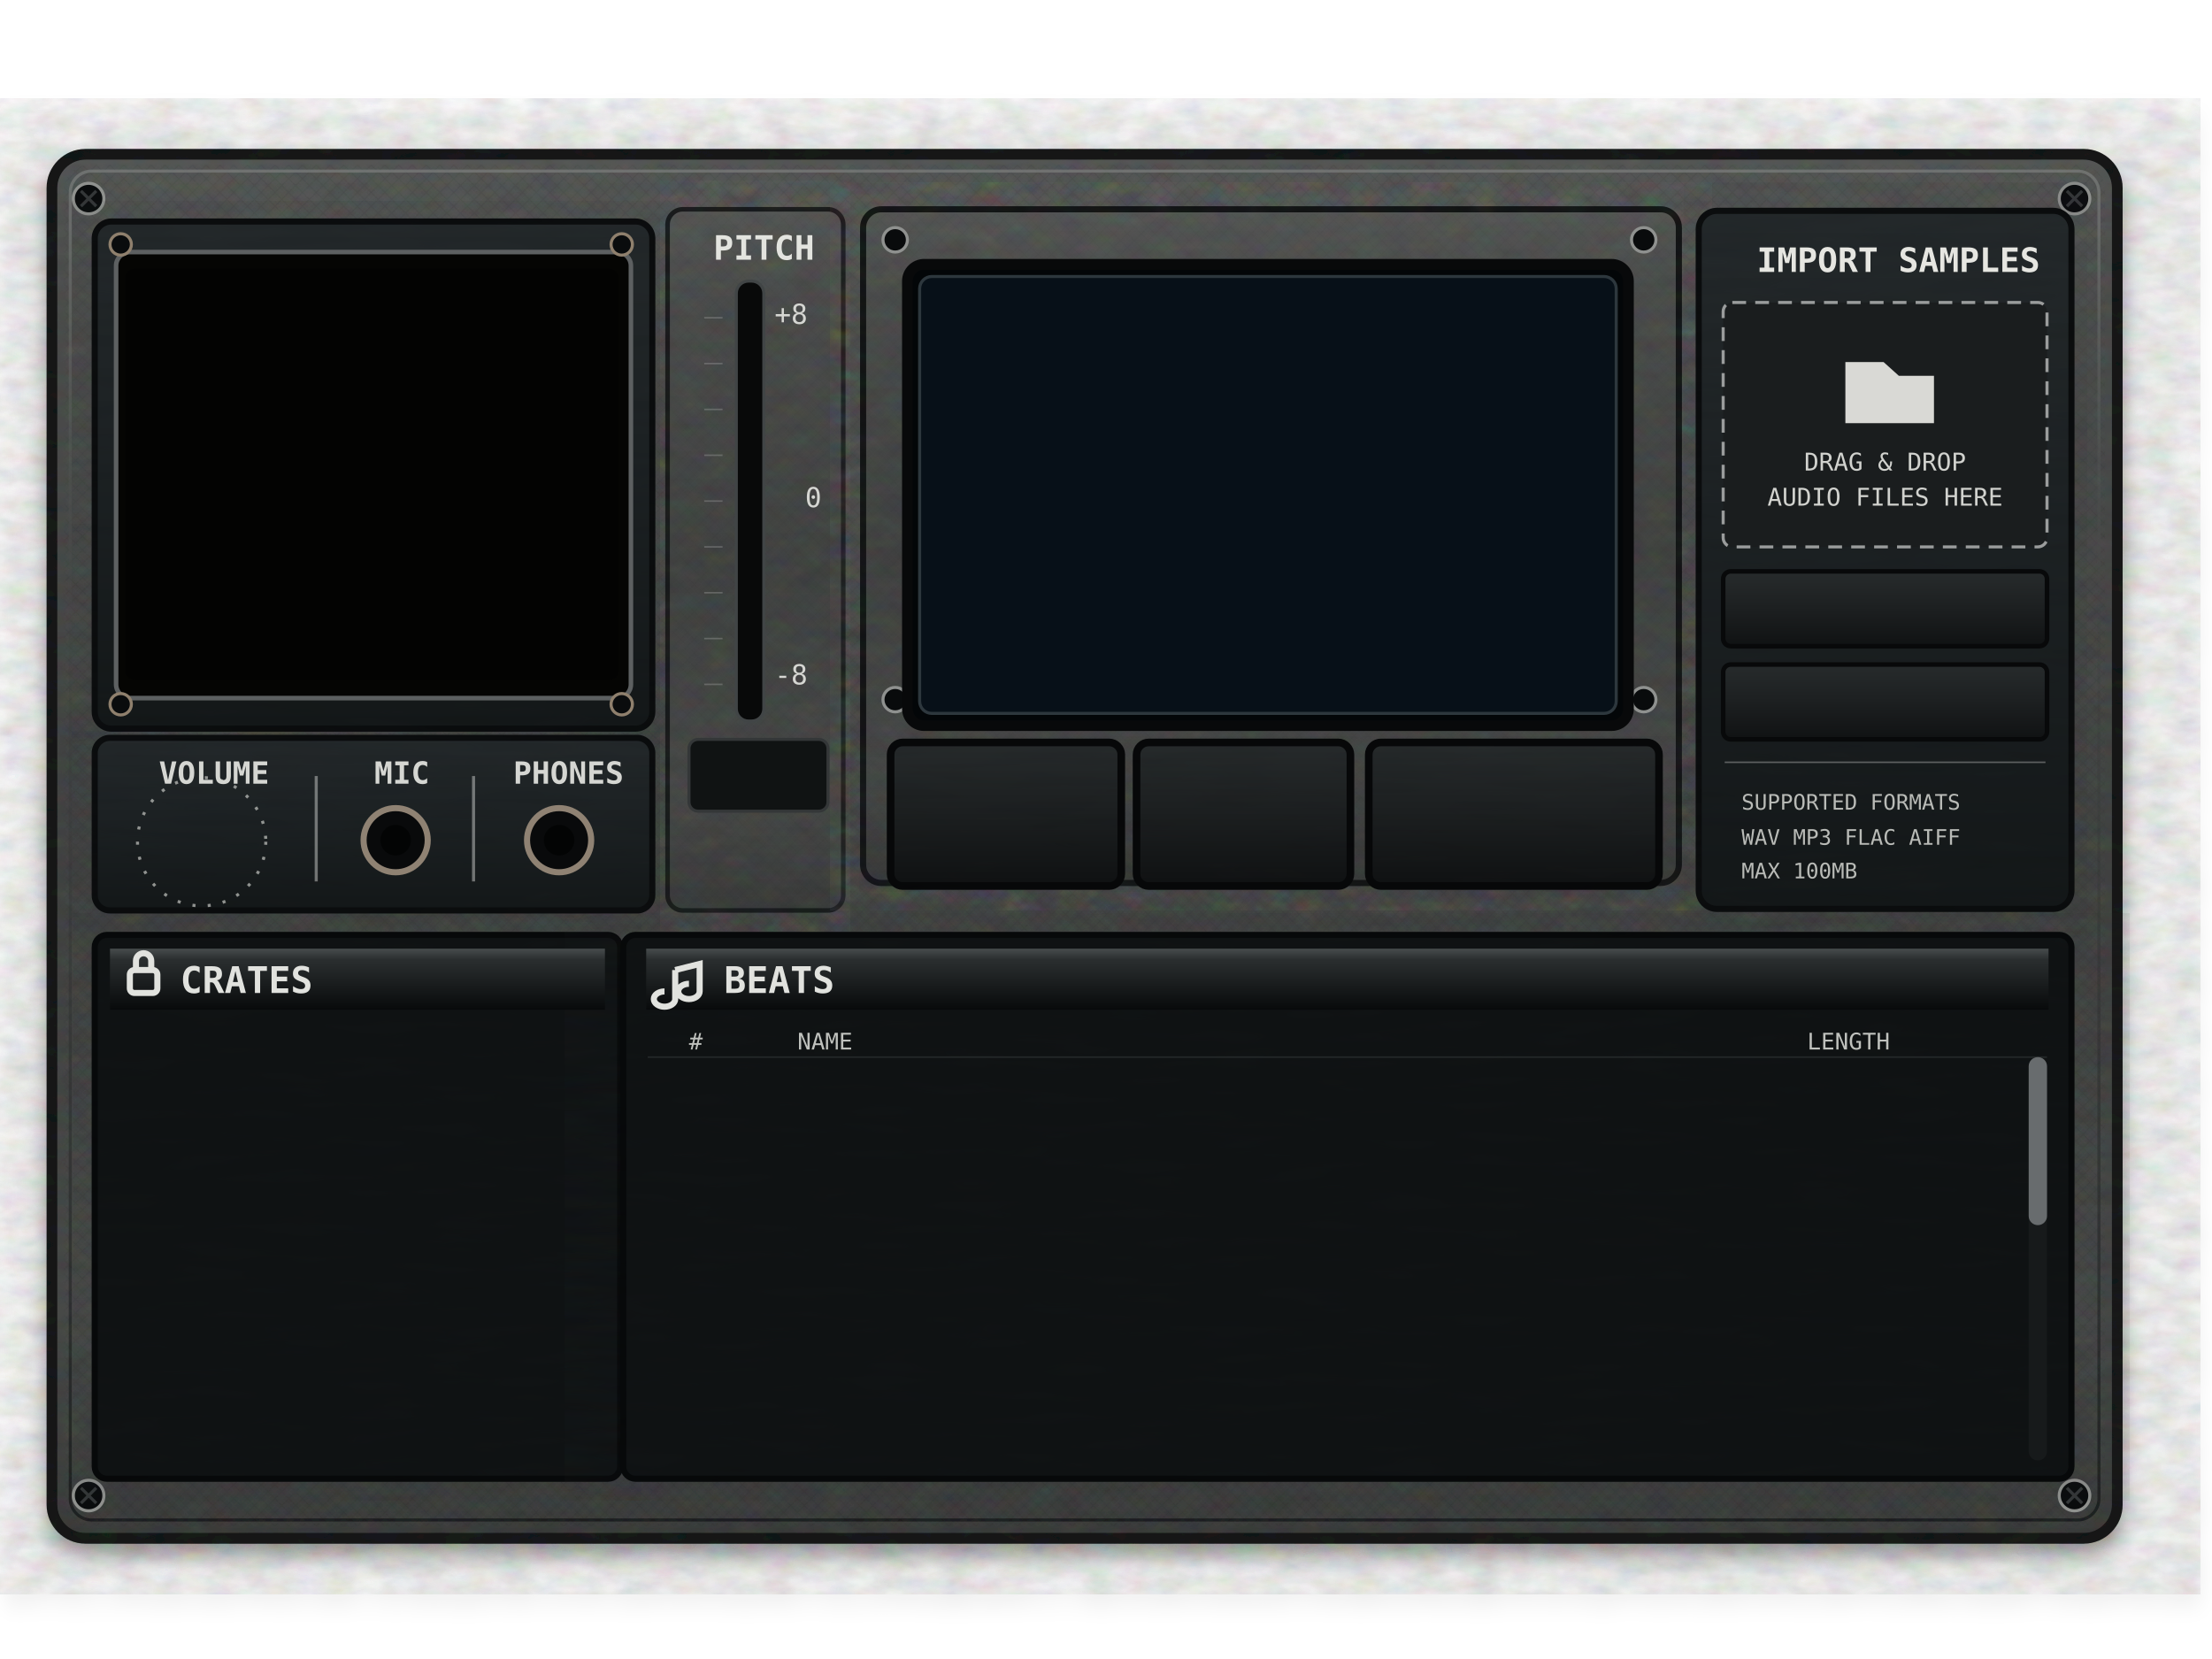
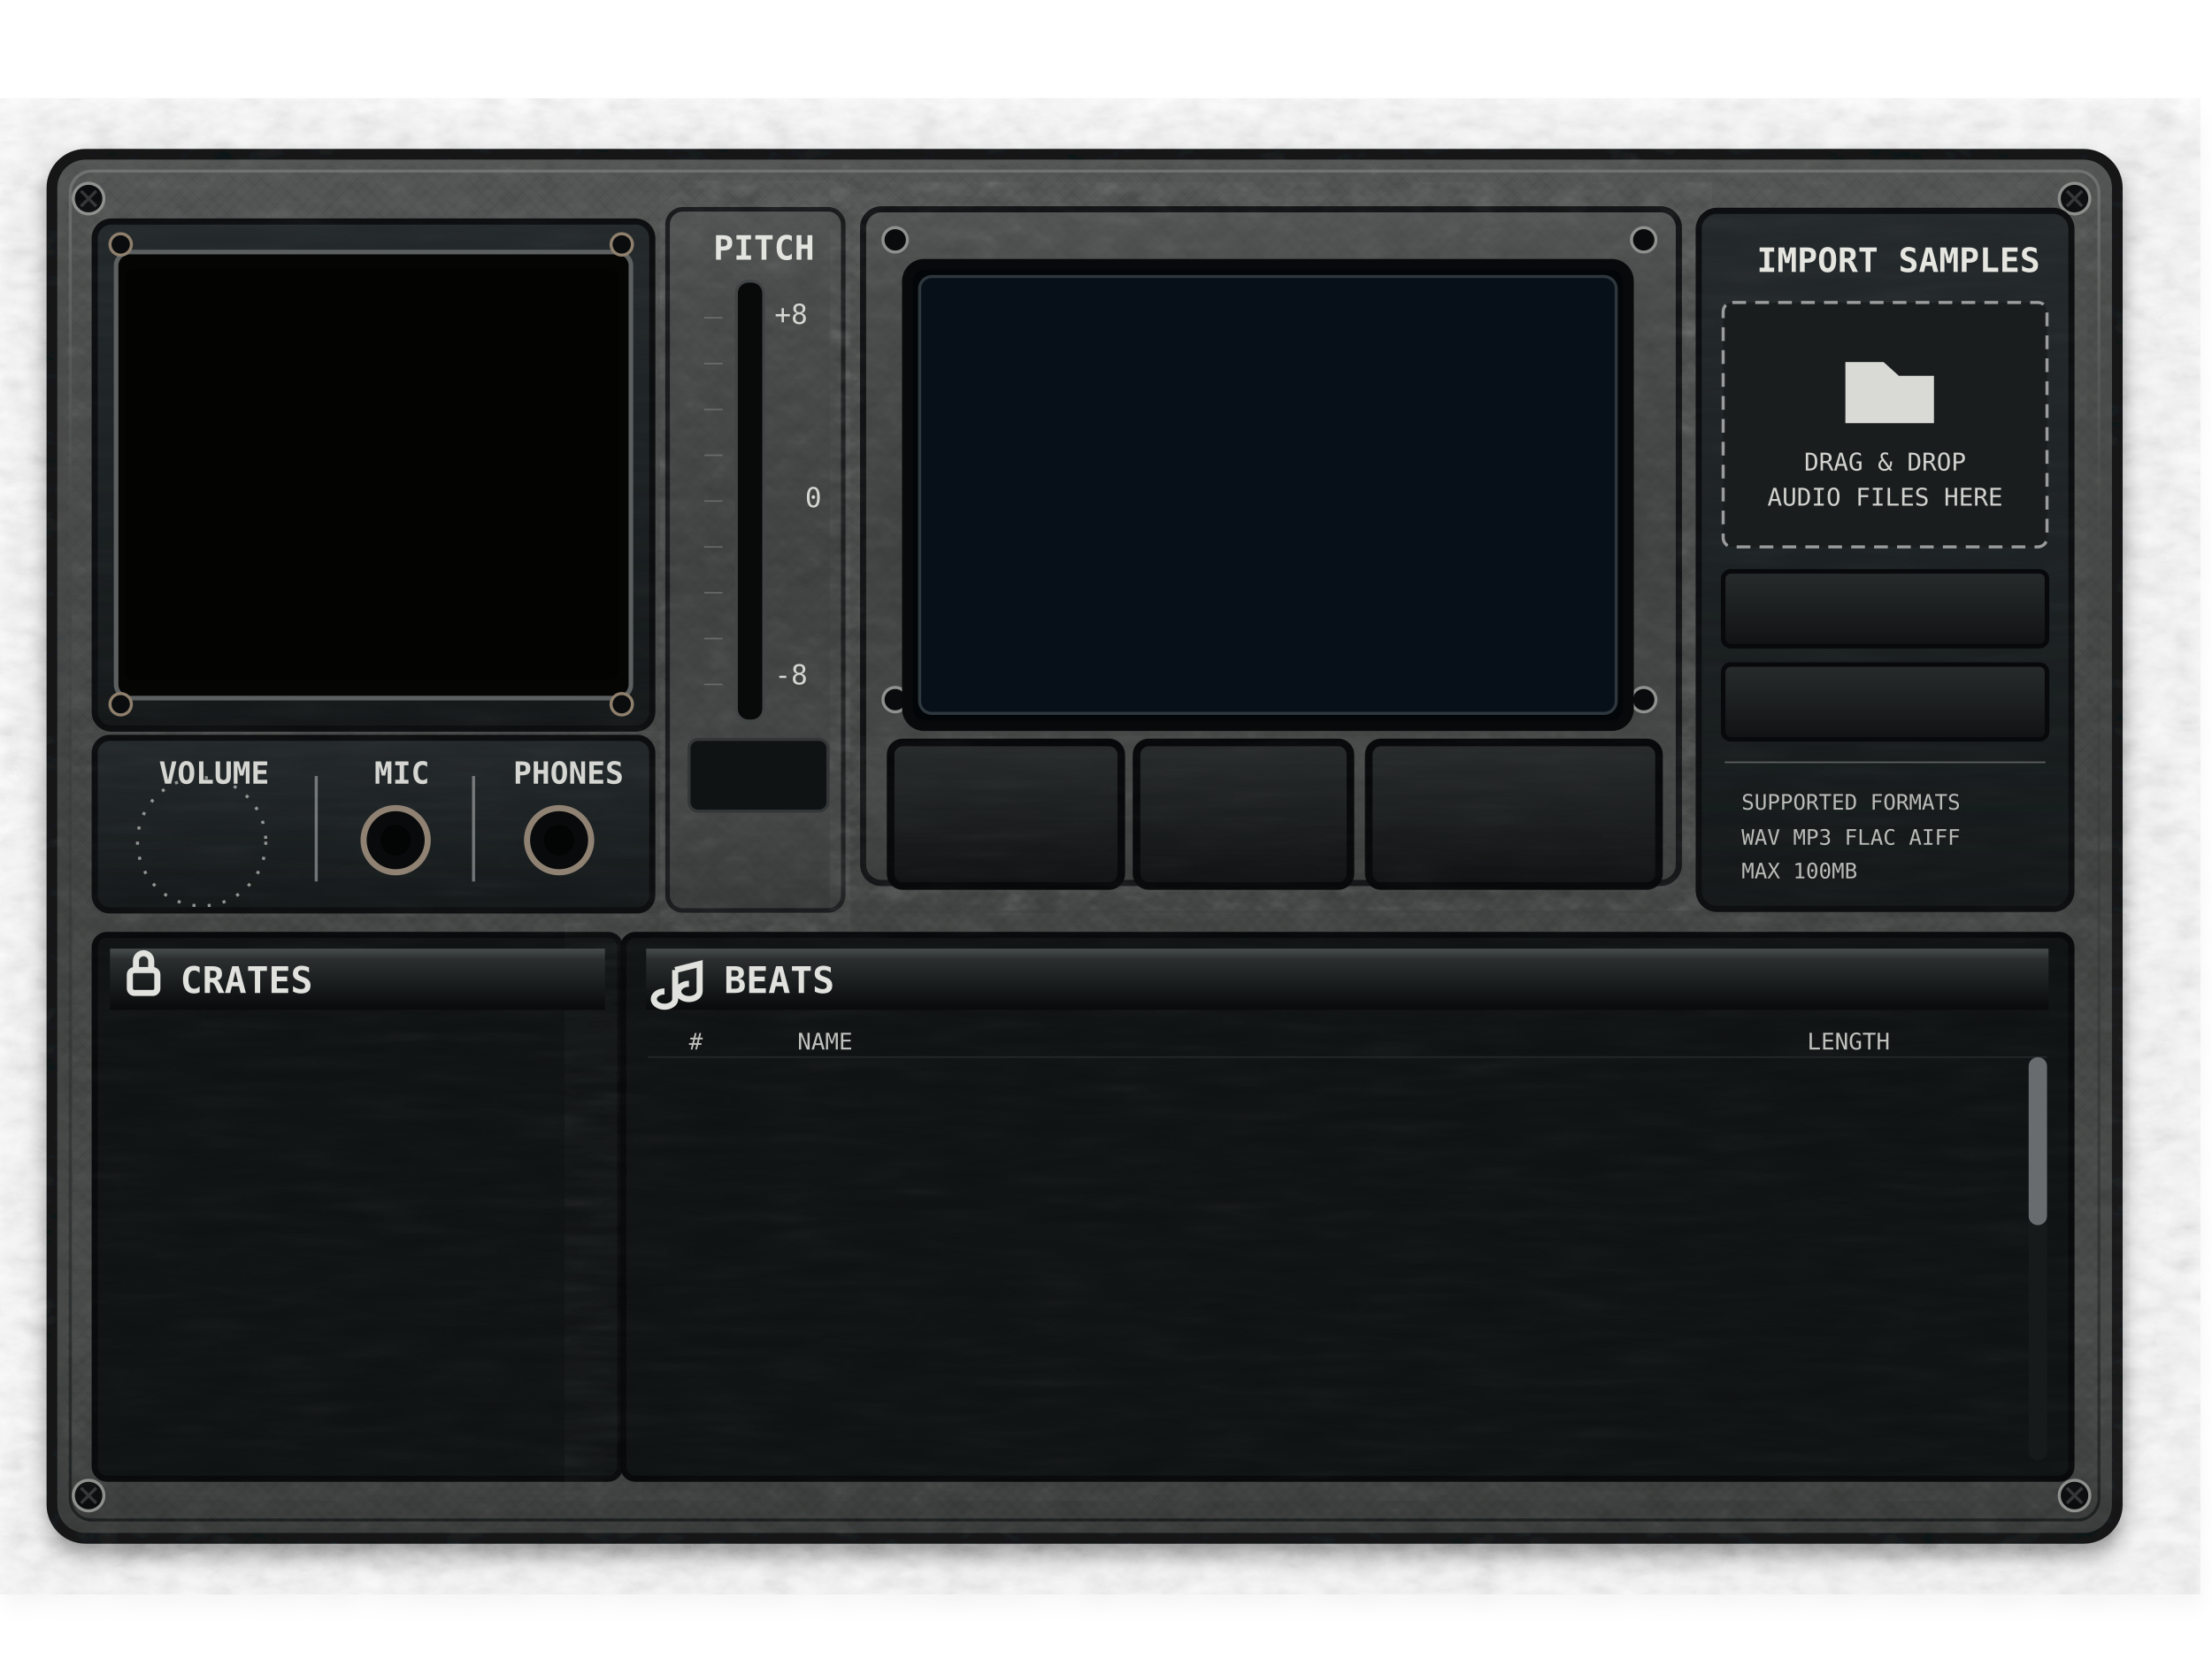
<svg xmlns="http://www.w3.org/2000/svg" width="1448" height="1086" viewBox="0 0 1448 1086">
  <defs>
    <linearGradient id="metal" x1="0" y1="0" x2="0" y2="1">
      <stop offset="0" stop-color="#535554" />
      <stop offset=".13" stop-color="#494b4a" />
      <stop offset=".52" stop-color="#3f4140" />
      <stop offset=".84" stop-color="#454746" />
      <stop offset="1" stop-color="#383a39" />
    </linearGradient>
    <linearGradient id="metalEdge" x1="0" y1="0" x2="0" y2="1">
      <stop offset="0" stop-color="#7a7d7b" stop-opacity=".72" />
      <stop offset=".38" stop-color="#393b3a" stop-opacity=".20" />
      <stop offset="1" stop-color="#0d0f10" stop-opacity=".62" />
    </linearGradient>
    <linearGradient id="panel" x1="0" y1="0" x2="0" y2="1">
      <stop offset="0" stop-color="#24292b" />
      <stop offset=".45" stop-color="#1d2224" />
      <stop offset="1" stop-color="#141819" />
    </linearGradient>
    <linearGradient id="panelEdge" x1="0" y1="0" x2="0" y2="1">
      <stop offset="0" stop-color="#474c4d" />
      <stop offset=".18" stop-color="#2a2e2f" />
      <stop offset="1" stop-color="#080a0b" />
    </linearGradient>
    <linearGradient id="bezel" x1="0" y1="0" x2="0" y2="1">
      <stop offset="0" stop-color="#272b2c" />
      <stop offset=".48" stop-color="#1d2021" />
      <stop offset="1" stop-color="#101213" />
    </linearGradient>
    <pattern id="microHammer" width="9" height="9" patternUnits="userSpaceOnUse">
      <path d="M0 4.5 4.5 0 9 4.5 4.5 9Z" fill="none" stroke="#b8bab8" stroke-opacity=".032" stroke-width=".8" />
      <path d="M0 0 4.5 4.5 9 0M0 9 4.5 4.5 9 9" fill="none" stroke="#060708" stroke-opacity=".055" stroke-width=".7" />
    </pattern>
    <filter id="graphiteTexture" x="-4%" y="-4%" width="108%" height="108%" color-interpolation-filters="sRGB">
      <feTurbulence type="fractalNoise" baseFrequency=".052 .095" numOctaves="3" seed="27" result="noise" />
-       <feColorMatrix in="noise" type="matrix" values=".58 0 0 0 .12  0 .58 0 0 .12  0 0 .56 0 .11  0 0 0 .22 0" result="grain" />
+       <feColorMatrix in="noise" type="saturate" values="0" result="mono" />
+       <feComponentTransfer in="mono" result="grain">
+         <feFuncA type="linear" slope=".15" />
+       </feComponentTransfer>
      <feBlend in="SourceGraphic" in2="grain" mode="soft-light" />
    </filter>
    <filter id="panelTexture" x="-4%" y="-4%" width="108%" height="108%" color-interpolation-filters="sRGB">
      <feTurbulence type="fractalNoise" baseFrequency=".018 .12" numOctaves="2" seed="73" result="noise" />
-       <feColorMatrix in="noise" type="matrix" values=".32 0 0 0 0  0 .35 0 0 0  0 0 .37 0 0  0 0 0 .12 0" result="grain" />
-       <feBlend in="SourceGraphic" in2="grain" mode="overlay" />
+       <feColorMatrix in="noise" type="saturate" values="0" result="mono" />
+       <feComponentTransfer in="mono" result="grain">
+         <feFuncA type="linear" slope=".075" />
+       </feComponentTransfer>
+       <feBlend in="SourceGraphic" in2="grain" mode="soft-light" />
    </filter>
    <filter id="deckShadow" x="-10%" y="-20%" width="120%" height="150%">
      <feDropShadow dx="0" dy="8" stdDeviation="7" flood-color="#000" flood-opacity=".48" />
    </filter>
  </defs>
  <g filter="url(#deckShadow)">
    <rect x="34" y="101" width="1352" height="906" rx="22" fill="url(#metal)" stroke="#111314" stroke-width="7" filter="url(#graphiteTexture)" />
    <rect x="42" y="108" width="1336" height="891" rx="16" fill="url(#microHammer)" opacity=".86" />
    <rect x="46" y="112" width="1328" height="883" rx="14" fill="none" stroke="url(#metalEdge)" stroke-width="2" />
  </g>
  <g fill="#0a0c0d" stroke="#8f918e" stroke-width="2">
    <circle cx="58" cy="130" r="10" />
    <circle cx="1358" cy="130" r="10" />
    <circle cx="58" cy="979" r="10" />
    <circle cx="1358" cy="979" r="10" />
  </g>
  <g stroke="#343738" stroke-width="2">
    <path d="m53 125 10 10m0-10-10 10M1353 125l10 10m0-10-10 10M53 974l10 10m0-10-10 10M1353 974l10 10m0-10-10 10" />
  </g>
  <rect x="62" y="145" width="365" height="332" rx="11" fill="url(#panel)" stroke="#0b0d0e" stroke-width="4" filter="url(#panelTexture)" />
  <rect x="76" y="165" width="337" height="292" rx="9" fill="#050503" stroke="#5d6061" stroke-width="3" />
  <rect x="82" y="176" width="323" height="269" rx="6" fill="#030302" />
  <g fill="#0a0c0d" stroke="#8f806d" stroke-width="2">
    <circle cx="79" cy="160" r="7" />
    <circle cx="407" cy="160" r="7" />
    <circle cx="79" cy="461" r="7" />
    <circle cx="407" cy="461" r="7" />
  </g>
  <rect x="62" y="483" width="365" height="113" rx="10" fill="url(#panel)" stroke="#0b0d0e" stroke-width="4" filter="url(#panelTexture)" />
  <g fill="#d5d6d2" font-family="ui-monospace,monospace" font-size="20" font-weight="700">
    <text x="104" y="513">VOLUME</text>
    <text x="245" y="513">MIC</text>
    <text x="336" y="513">PHONES</text>
  </g>
  <g stroke="#c5c7c4" stroke-opacity=".52" stroke-width="2">
    <path d="M207 508v69M310 508v69" />
  </g>
  <circle cx="132" cy="551" r="42" fill="none" stroke="#d0d1cd" stroke-opacity=".66" stroke-width="2" stroke-dasharray="2 8" />
  <g fill="#090a0b" stroke="#8f8273" stroke-width="4">
    <circle cx="259" cy="550" r="21" />
    <circle cx="366" cy="550" r="21" />
  </g>
  <g fill="#030404">
    <circle cx="259" cy="550" r="10" />
    <circle cx="366" cy="550" r="10" />
  </g>
  <rect x="437" y="137" width="115" height="459" rx="10" fill="url(#metal)" stroke="#17191a" stroke-width="3" filter="url(#graphiteTexture)" />
  <rect x="440" y="140" width="109" height="453" rx="8" fill="url(#microHammer)" opacity=".44" />
  <text x="467" y="170" fill="#e3e4df" font-family="ui-monospace,monospace" font-size="22" font-weight="700">PITCH</text>
  <rect x="482" y="184" width="18" height="288" rx="8" fill="#080909" stroke="#414546" stroke-width="2" />
  <g stroke="#989a98" stroke-opacity=".42" stroke-width="1">
    <path d="M461 208h12M461 238h12M461 268h12M461 298h12M461 328h12M461 358h12M461 388h12M461 418h12M461 448h12" />
  </g>
  <g fill="#d5d6d2" font-family="ui-monospace,monospace" font-size="18">
    <text x="507" y="212">+8</text>
    <text x="527" y="332">0</text>
    <text x="507" y="448">-8</text>
  </g>
  <rect x="451" y="484" width="91" height="47" rx="6" fill="#101313" stroke="#343738" stroke-width="2" />
  <rect x="565" y="137" width="534" height="441" rx="12" fill="url(#metal)" stroke="#101213" stroke-width="4" filter="url(#graphiteTexture)" />
  <rect x="568" y="140" width="528" height="435" rx="10" fill="url(#microHammer)" opacity=".42" />
  <g fill="#090b0c" stroke="#8f918f" stroke-width="2">
    <circle cx="586" cy="157" r="8" />
    <circle cx="1076" cy="157" r="8" />
    <circle cx="586" cy="458" r="8" />
    <circle cx="1076" cy="458" r="8" />
  </g>
  <rect x="594" y="173" width="472" height="302" rx="11" fill="#030608" stroke="#08090a" stroke-width="7" />
  <rect x="602" y="181" width="456" height="286" rx="8" fill="#071018" stroke="#2d373d" stroke-width="2" />
  <g fill="url(#bezel)" stroke="#070809" stroke-width="5" filter="url(#panelTexture)">
    <rect x="583" y="486" width="151" height="94" rx="8" />
    <rect x="744" y="486" width="140" height="94" rx="8" />
    <rect x="896" y="486" width="190" height="94" rx="8" />
  </g>
  <rect x="1112" y="138" width="244" height="457" rx="12" fill="url(#panel)" stroke="#0b0d0e" stroke-width="4" filter="url(#panelTexture)" />
  <text x="1150" y="178" fill="#e6e6e1" font-family="ui-monospace,monospace" font-size="22" font-weight="700">IMPORT SAMPLES</text>
  <rect x="1128" y="198" width="212" height="160" rx="6" fill="#1a1d1e" stroke="#9a9c9c" stroke-width="2" stroke-dasharray="9 6" />
  <path d="M1208 237h25l10 9h23v31h-58Z" fill="#d9d9d5" />
  <g fill="#d1d2ce" font-family="ui-monospace,monospace" font-size="16" text-anchor="middle">
    <text x="1234" y="308">DRAG &amp; DROP</text>
    <text x="1234" y="331">AUDIO FILES HERE</text>
  </g>
  <g fill="url(#bezel)" stroke="#08090a" stroke-width="3">
    <rect x="1128" y="374" width="212" height="49" rx="5" />
    <rect x="1128" y="435" width="212" height="49" rx="5" />
  </g>
  <path d="M1129 499h210" stroke="#5d6060" />
  <g fill="#b9bbb7" font-family="ui-monospace,monospace" font-size="14">
    <text x="1140" y="530">SUPPORTED FORMATS</text>
    <text x="1140" y="553">WAV  MP3  FLAC  AIFF</text>
    <text x="1140" y="575">MAX 100MB</text>
  </g>
  <rect x="62" y="612" width="344" height="356" rx="8" fill="#101314" stroke="#07090a" stroke-width="4" filter="url(#panelTexture)" />
  <rect x="408" y="612" width="948" height="356" rx="8" fill="#101314" stroke="#07090a" stroke-width="4" filter="url(#panelTexture)" />
  <rect x="72" y="621" width="324" height="40" fill="url(#panelEdge)" />
  <rect x="423" y="621" width="918" height="40" fill="url(#panelEdge)" />
  <g fill="#e1e2de" font-family="ui-monospace,monospace" font-size="24" font-weight="700">
    <text x="118" y="650">CRATES</text>
    <text x="474" y="650">BEATS</text>
  </g>
  <g fill="none" stroke="#e1e2de" stroke-width="4">
    <rect x="85" y="635" width="18" height="15" rx="3" />
    <path d="M89 635v-6a5 5 0 0 1 10 0v6M442 635v19M442 635l16-4v18M458 649a7 5 0 1 1-7-5M442 654a7 5 0 1 1-7-5" />
  </g>
  <g fill="#bfc1bd" font-family="ui-monospace,monospace" font-size="15">
    <text x="451" y="687">#</text>
    <text x="522" y="687">NAME</text>
    <text x="1183" y="687">LENGTH</text>
  </g>
  <path d="M424 692h916" stroke="#242829" />
  <rect x="1328" y="692" width="12" height="264" rx="6" fill="#171a1b" />
  <rect x="1328" y="692" width="12" height="110" rx="6" fill="#686c6e" />
</svg>
